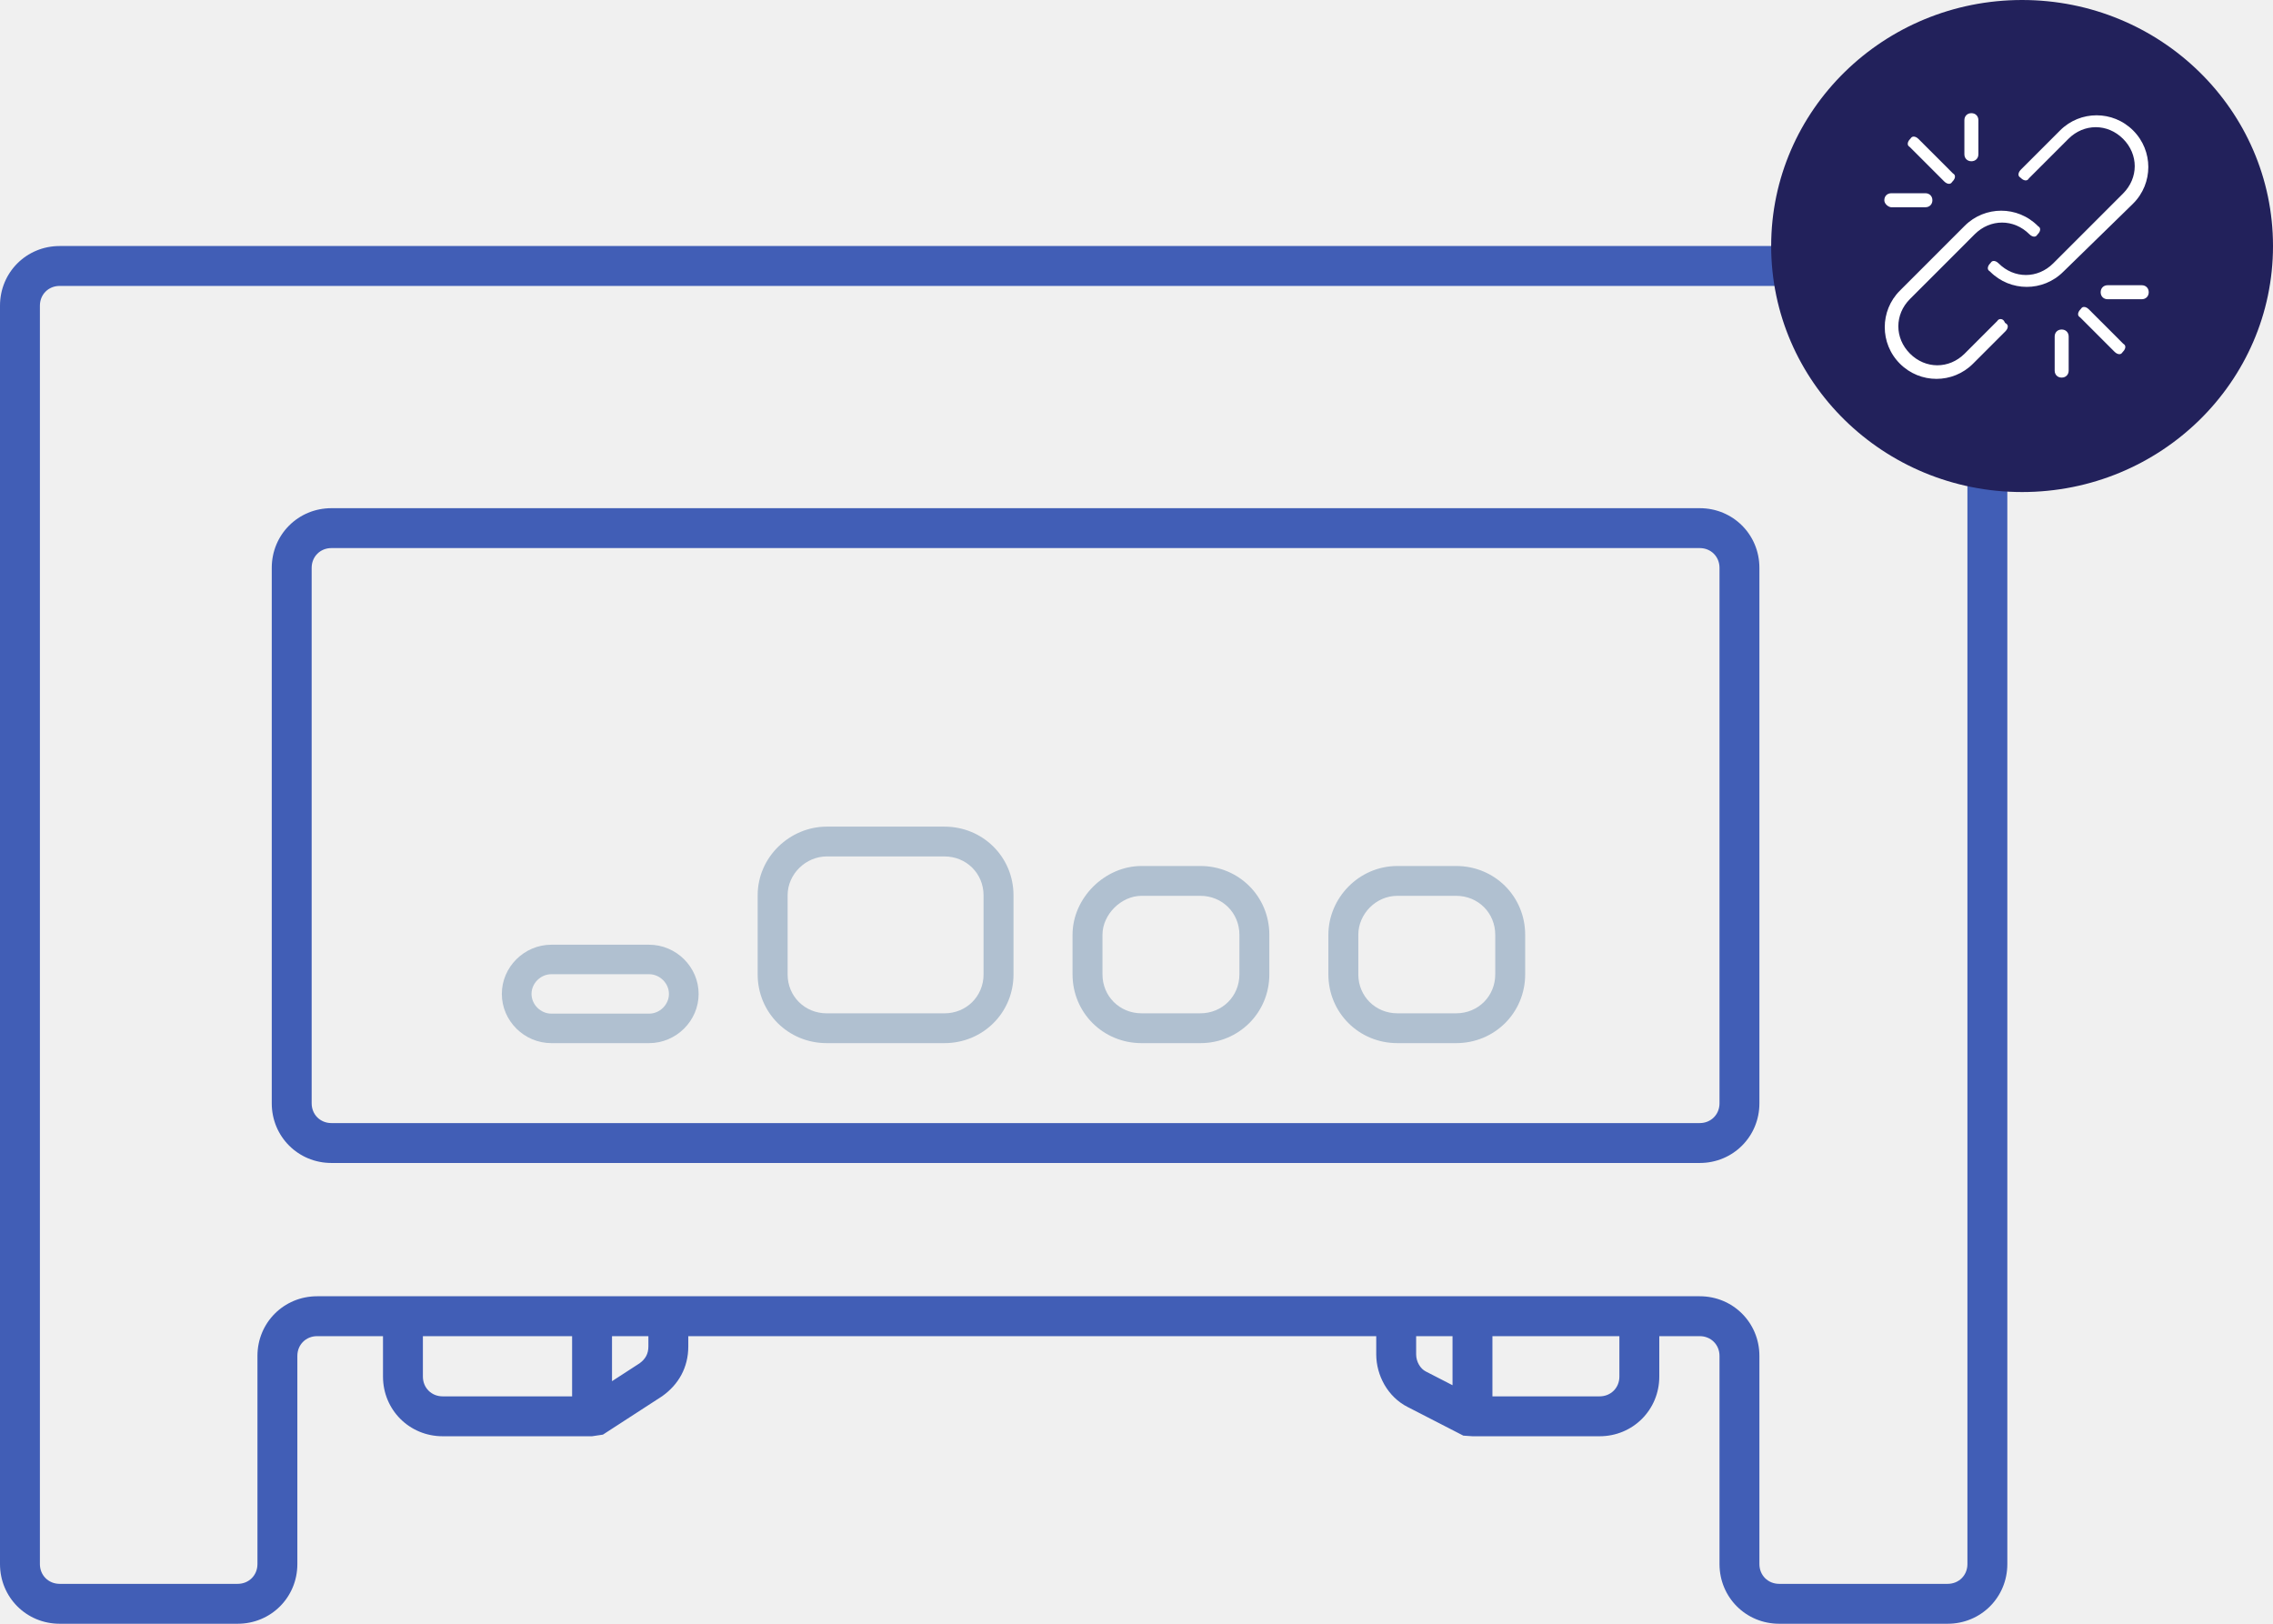
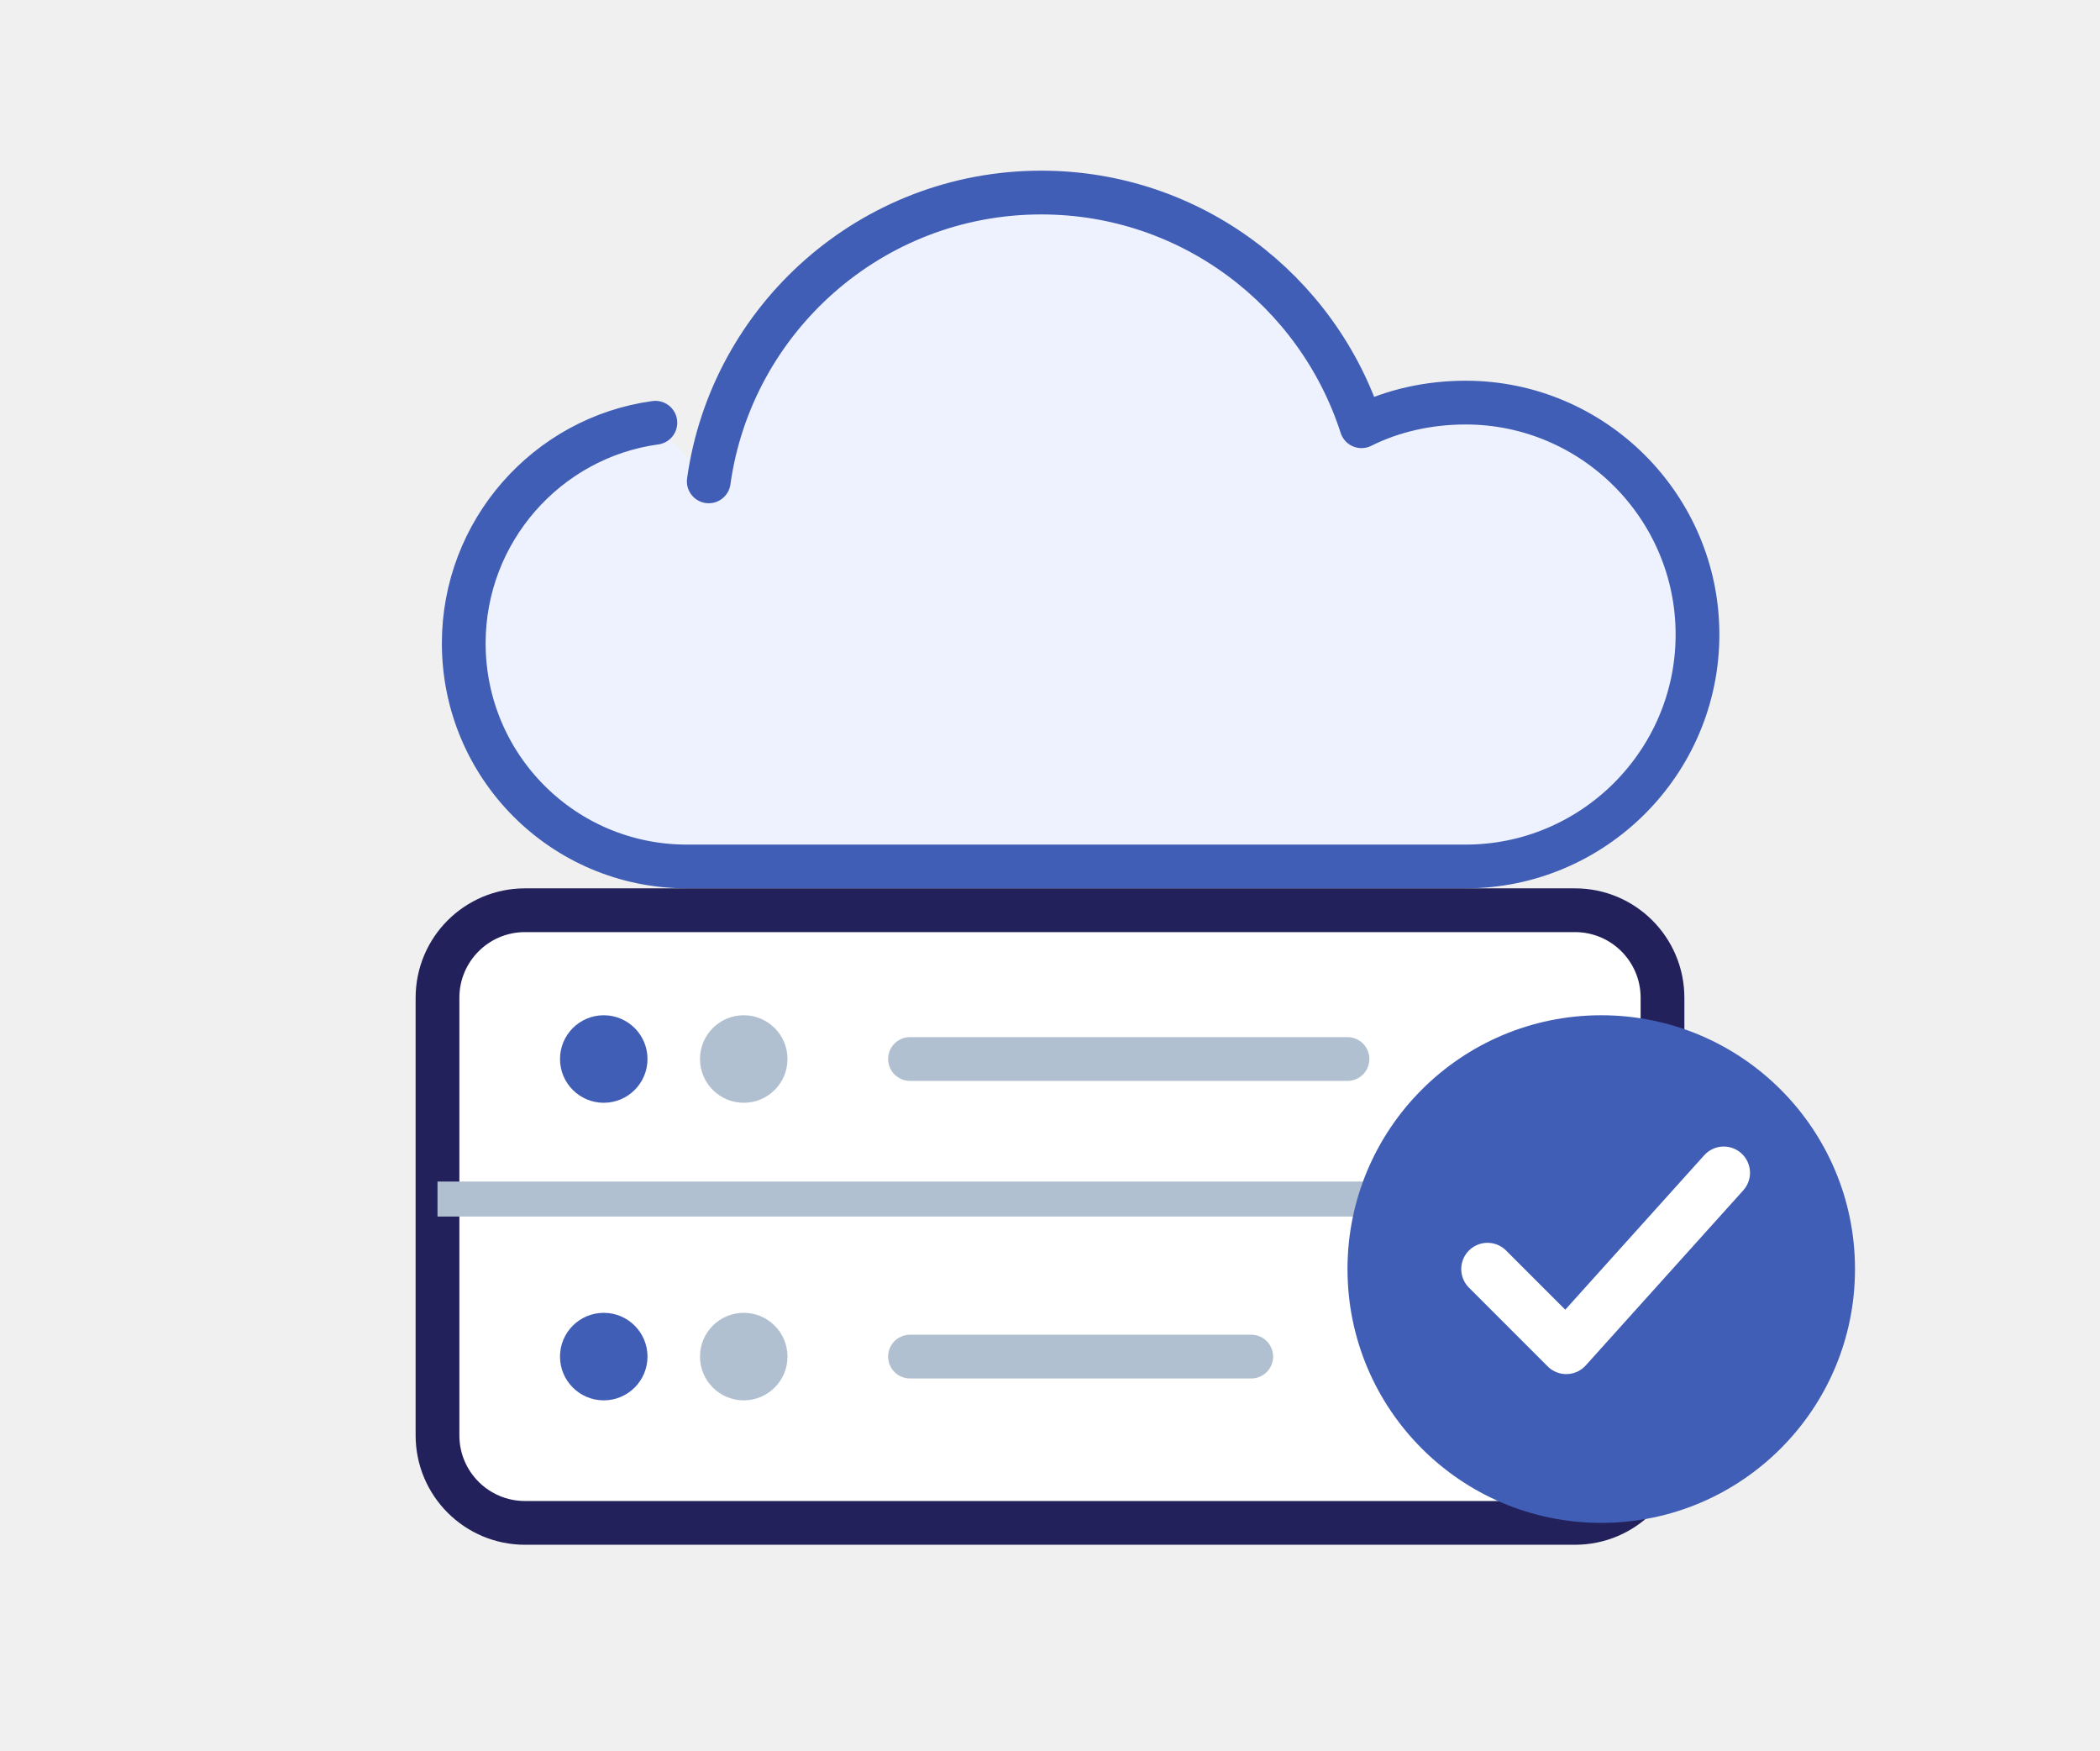
- <svg xmlns="http://www.w3.org/2000/svg" width="231" height="165" viewBox="0 0 231 165" fill="none">
-   <path fill-rule="evenodd" clip-rule="evenodd" d="M0 31.063C0 27.683 2.684 25 6.065 25H197.935C201.316 25 204 27.683 204 31.063V158.937C204 162.316 201.316 165 197.935 165H180.815C177.434 165 174.75 162.316 174.75 158.937V137.786C174.75 136.645 173.881 135.776 172.74 135.776H168.63V139.885C168.63 143.265 165.946 145.948 162.565 145.948H149.644L148.717 145.885L143.085 142.989C143.081 142.988 143.077 142.986 143.073 142.984C141.025 141.954 139.864 139.752 139.864 137.624V135.776H69.95V136.817C69.95 138.974 68.946 140.699 67.324 141.857L67.287 141.884L61.273 145.783L60.17 145.948H44.988C41.607 145.948 38.923 143.265 38.923 139.885V135.776H32.229C31.088 135.776 30.219 136.645 30.219 137.786V158.937C30.219 162.316 27.535 165 24.154 165H6.065C2.684 165 0 162.316 0 158.937V31.063ZM42.978 135.776V139.885C42.978 141.026 43.847 141.894 44.988 141.894H58.142V135.776H42.978ZM62.197 135.776V140.352L65 138.535C65.616 138.083 65.895 137.553 65.895 136.817V135.776H62.197ZM172.74 131.722C176.121 131.722 178.805 134.406 178.805 137.786V158.937C178.805 160.077 179.674 160.946 180.815 160.946H197.935C199.076 160.946 199.945 160.077 199.945 158.937V31.063C199.945 29.922 199.076 29.054 197.935 29.054H6.065C4.924 29.054 4.055 29.922 4.055 31.063V158.937C4.055 160.077 4.924 160.946 6.065 160.946H24.154C25.295 160.946 26.164 160.077 26.164 158.937V137.786C26.164 134.406 28.848 131.722 32.229 131.722H172.74ZM143.92 135.776V137.624C143.92 138.399 144.37 139.099 144.898 139.363L144.919 139.374L147.617 140.761V135.776H143.92ZM151.672 135.776V141.894H162.565C163.706 141.894 164.575 141.026 164.575 139.885V135.776H151.672ZM33.683 55.694C32.542 55.694 31.673 56.563 31.673 57.704V112.114C31.673 113.255 32.542 114.124 33.683 114.124H172.74C173.881 114.124 174.75 113.255 174.75 112.114V57.704C174.75 56.563 173.881 55.694 172.74 55.694H33.683ZM27.618 57.704C27.618 54.324 30.302 51.64 33.683 51.64H172.74C176.121 51.64 178.805 54.324 178.805 57.704V112.114C178.805 115.494 176.121 118.178 172.74 118.178H33.683C30.302 118.178 27.618 115.494 27.618 112.114V57.704Z" fill="#415EB6" />
-   <path fill-rule="evenodd" clip-rule="evenodd" d="M84.019 87.028C81.92 87.028 80.044 88.79 80.044 90.981V99.019C80.044 101.238 81.788 102.972 84.019 102.972H95.981C98.212 102.972 99.956 101.238 99.956 99.019V90.981C99.956 88.762 98.212 87.028 95.981 87.028H84.019ZM77 90.981C77 87.061 80.297 84 84.019 84H95.981C99.894 84 103 87.09 103 90.981V99.019C103 102.91 99.894 106 95.981 106H84.019C80.106 106 77 102.91 77 99.019V90.981Z" fill="#B0C0D0" />
-   <path fill-rule="evenodd" clip-rule="evenodd" d="M116.012 91.031C113.945 91.031 112.042 92.928 112.042 94.988V99.012C112.042 101.233 113.783 102.969 116.012 102.969H121.988C124.217 102.969 125.958 101.233 125.958 99.012V94.988C125.958 92.767 124.217 91.031 121.988 91.031H116.012ZM109 94.988C109 91.254 112.265 88 116.012 88H121.988C125.896 88 129 91.093 129 94.988V99.012C129 102.907 125.896 106 121.988 106H116.012C112.104 106 109 102.907 109 99.012V94.988Z" fill="#B0C0D0" />
-   <path fill-rule="evenodd" clip-rule="evenodd" d="M142.012 91.031C139.812 91.031 138.042 92.899 138.042 94.988V99.012C138.042 101.233 139.783 102.969 142.012 102.969H147.988C150.217 102.969 151.958 101.233 151.958 99.012V94.988C151.958 92.767 150.217 91.031 147.988 91.031H142.012ZM135 94.988C135 91.283 138.075 88 142.012 88H147.988C151.897 88 155 91.093 155 94.988V99.012C155 102.907 151.897 106 147.988 106H142.012C138.104 106 135 102.907 135 99.012V94.988Z" fill="#B0C0D0" />
-   <path fill-rule="evenodd" clip-rule="evenodd" d="M56.033 98.997C54.944 98.997 54.017 99.918 54.017 101C54.017 102.082 54.944 103.003 56.033 103.003H65.967C67.056 103.003 67.983 102.082 67.983 101C67.983 99.918 67.056 98.997 65.967 98.997H56.033ZM51 101C51 98.263 53.278 96 56.033 96H65.967C68.722 96 71 98.263 71 101C71 103.738 68.722 106 65.967 106H56.033C53.278 106 51 103.738 51 101Z" fill="#B0C0D0" />
-   <path d="M205.5 50C219.583 50 231 38.807 231 25C231 11.193 219.583 0 205.5 0C191.417 0 180 11.193 180 25C180 38.807 191.417 50 205.5 50Z" fill="#22215B" />
-   <path d="M202.775 32.469L202.793 32.451L202.806 32.431C203.043 32.076 203.67 32.051 203.933 32.577L203.963 32.636L204.018 32.673C204.207 32.8 204.296 32.981 204.296 33.179C204.296 33.383 204.201 33.625 203.98 33.846L200.691 37.135C198.538 39.288 195.061 39.288 192.908 37.135C190.755 34.983 190.755 31.506 192.908 29.353L192.731 29.176L192.908 29.353L199.486 22.775C201.639 20.622 205.116 20.622 207.269 22.775L207.286 22.792L207.307 22.806C207.496 22.932 207.585 23.114 207.585 23.312C207.585 23.516 207.49 23.758 207.269 23.979L207.251 23.997L207.237 24.017C207.111 24.207 206.93 24.296 206.731 24.296C206.528 24.296 206.286 24.201 206.064 23.979C204.582 22.497 202.346 22.497 200.864 23.979L194.286 30.557C192.803 32.04 192.803 34.275 194.286 35.758C195.768 37.24 198.004 37.24 199.486 35.758L202.775 32.469Z" fill="white" stroke="#22215B" stroke-width="0.5" />
-   <path d="M205.2 18.267L205.182 18.249L205.162 18.235C204.972 18.109 204.884 17.928 204.884 17.73C204.884 17.526 204.978 17.284 205.2 17.062L209.181 13.081C211.334 10.928 214.811 10.928 216.964 13.081C219.116 15.233 219.117 18.709 216.965 20.862C216.965 20.863 216.964 20.863 216.964 20.863L209.869 27.786L209.869 27.786L209.866 27.788C207.714 29.941 204.237 29.941 202.084 27.788L202.066 27.77L202.046 27.756C201.856 27.63 201.768 27.449 201.768 27.25C201.768 27.047 201.863 26.805 202.084 26.583L202.101 26.566L202.115 26.545C202.242 26.356 202.423 26.267 202.621 26.267C202.825 26.267 203.067 26.362 203.288 26.583C204.771 28.066 207.006 28.066 208.489 26.583L215.586 19.486C217.069 18.003 217.069 15.768 215.586 14.285C214.104 12.803 211.868 12.803 210.386 14.285L206.404 18.267L206.387 18.284L206.373 18.305C206.247 18.494 206.065 18.583 205.867 18.583C205.663 18.583 205.421 18.488 205.2 18.267Z" fill="white" stroke="#22215B" stroke-width="0.5" />
-   <path d="M211.258 31.257L211.275 31.24L211.289 31.219C211.415 31.029 211.597 30.941 211.795 30.941C211.999 30.941 212.241 31.036 212.462 31.257L215.924 34.719L215.942 34.737L215.962 34.751C216.152 34.877 216.241 35.058 216.241 35.257C216.241 35.46 216.146 35.702 215.924 35.924L215.907 35.941L215.893 35.962C215.767 36.151 215.585 36.24 215.387 36.24C215.183 36.24 214.941 36.145 214.72 35.924L211.258 32.462L211.24 32.444L211.22 32.43C211.03 32.304 210.941 32.123 210.941 31.924C210.941 31.721 211.036 31.479 211.258 31.257Z" fill="white" stroke="#22215B" stroke-width="0.5" />
-   <path d="M198.613 18.613L198.596 18.63L198.582 18.651C198.456 18.84 198.274 18.929 198.076 18.929C197.872 18.929 197.63 18.834 197.409 18.613L193.947 15.151L193.929 15.133L193.909 15.119C193.719 14.993 193.631 14.812 193.631 14.613C193.631 14.409 193.725 14.168 193.947 13.946L193.964 13.929L193.978 13.908C194.105 13.718 194.286 13.63 194.484 13.63C194.688 13.63 194.93 13.725 195.151 13.946L198.613 17.408L198.631 17.426L198.652 17.44C198.841 17.566 198.93 17.747 198.93 17.946C198.93 18.149 198.835 18.391 198.613 18.613Z" fill="white" stroke="#22215B" stroke-width="0.5" />
-   <path d="M214.197 28.733H217.66C218.214 28.733 218.621 29.141 218.621 29.695C218.621 30.25 218.214 30.657 217.66 30.657H214.197C213.643 30.657 213.236 30.25 213.236 29.695C213.236 29.141 213.643 28.733 214.197 28.733Z" fill="white" stroke="#22215B" stroke-width="0.5" />
-   <path d="M201.31 15.674C201.31 16.228 200.902 16.636 200.348 16.636C199.793 16.636 199.386 16.228 199.386 15.674V12.212C199.386 11.657 199.793 11.25 200.348 11.25C200.902 11.25 201.31 11.657 201.31 12.212V15.674Z" fill="white" stroke="#22215B" stroke-width="0.5" />
-   <path d="M195.674 21.31H192.212C192.027 21.31 191.782 21.213 191.579 21.029C191.38 20.847 191.25 20.608 191.25 20.348C191.25 19.794 191.657 19.386 192.212 19.386H195.674C196.228 19.386 196.636 19.794 196.636 20.348C196.636 20.902 196.228 21.31 195.674 21.31Z" fill="white" stroke="#22215B" stroke-width="0.5" />
-   <path d="M208.562 34.196C208.562 33.642 208.969 33.234 209.523 33.234C210.078 33.234 210.485 33.642 210.485 34.196V37.658C210.485 38.213 210.078 38.62 209.523 38.62C208.969 38.62 208.562 38.213 208.562 37.658V34.196Z" fill="white" stroke="#22215B" stroke-width="0.5" />
+ <svg xmlns="http://www.w3.org/2000/svg" width="240" height="200" viewBox="0 0 240 200" fill="none">
+   <path d="M81 55C83.6 36.4 99.6 22 119 22C136.1 22 150.6 33.2 155.6 48.7C159.2 46.9 163.3 46 167.5 46C182.1 46 194 57.9 194 72.5C194 87.1 182.1 99 167.5 99H78.5C64.4 99 53 87.6 53 73.5C53 60.7 62.5 50 74.9 48.3" fill="#EEF2FE" />
+   <path d="M81 55C83.6 36.4 99.6 22 119 22C136.1 22 150.6 33.2 155.6 48.7C159.2 46.9 163.3 46 167.5 46C182.1 46 194 57.9 194 72.5C194 87.1 182.1 99 167.5 99H78.5C64.4 99 53 87.6 53 73.5C53 60.7 62.5 50 74.9 48.3" stroke="#415EB6" stroke-width="5" stroke-linecap="round" stroke-linejoin="round" />
+   <rect x="50" y="104" width="140" height="70" rx="10" fill="white" stroke="#22215B" stroke-width="5" />
+   <path d="M50 137H190" stroke="#B0C0D0" stroke-width="4" />
+   <circle cx="69" cy="121" r="5" fill="#415EB6" />
+   <circle cx="85" cy="121" r="5" fill="#B0C0D0" />
+   <circle cx="69" cy="155" r="5" fill="#415EB6" />
+   <circle cx="85" cy="155" r="5" fill="#B0C0D0" />
+   <path d="M104 121H154M104 155H143" stroke="#B0C0D0" stroke-width="5" stroke-linecap="round" />
+   <circle cx="183" cy="145" r="29" fill="#415EB6" />
+   <path d="M170 145L179 154L197 134" stroke="white" stroke-width="6" stroke-linecap="round" stroke-linejoin="round" />
</svg>
